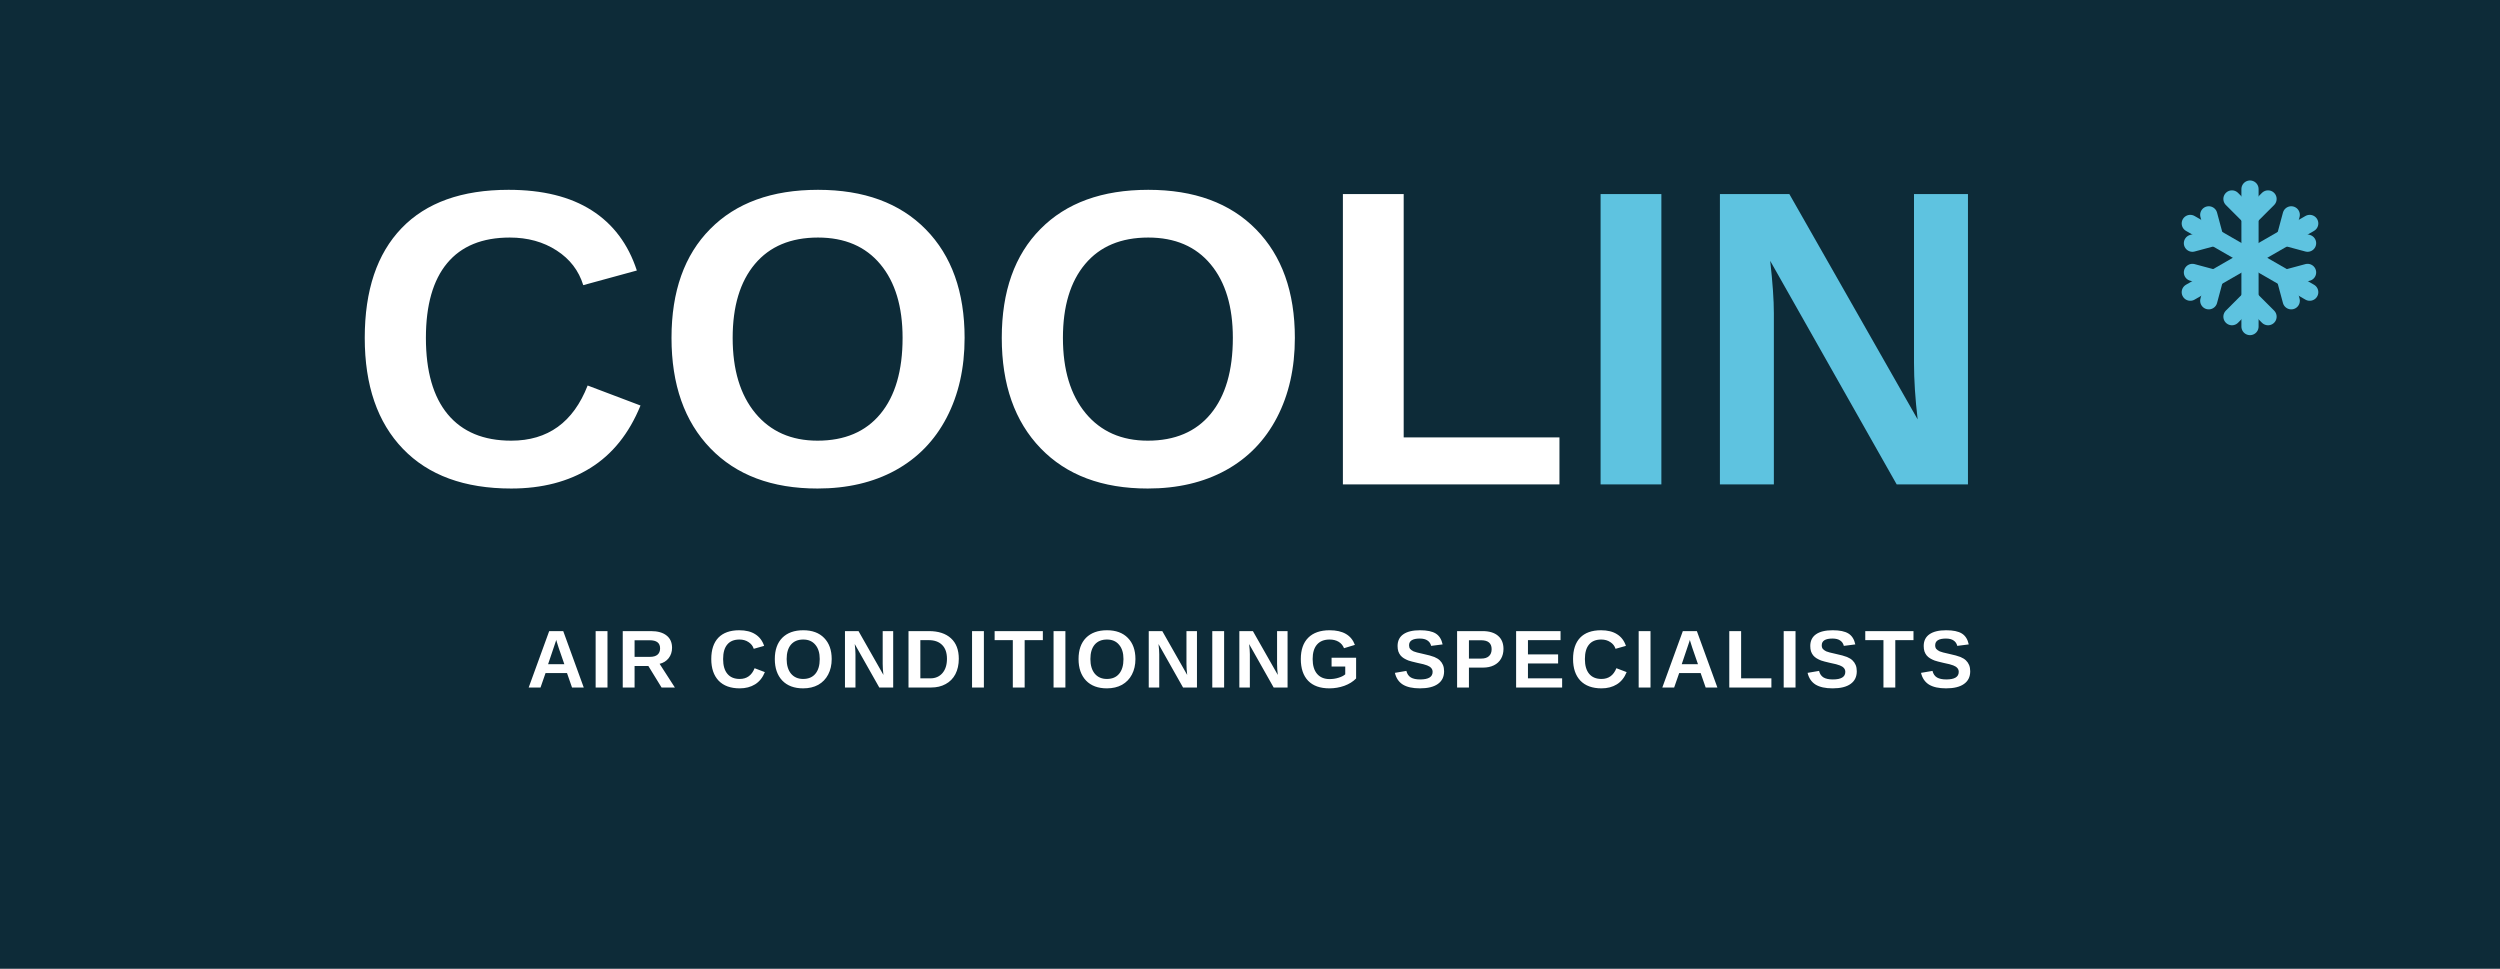
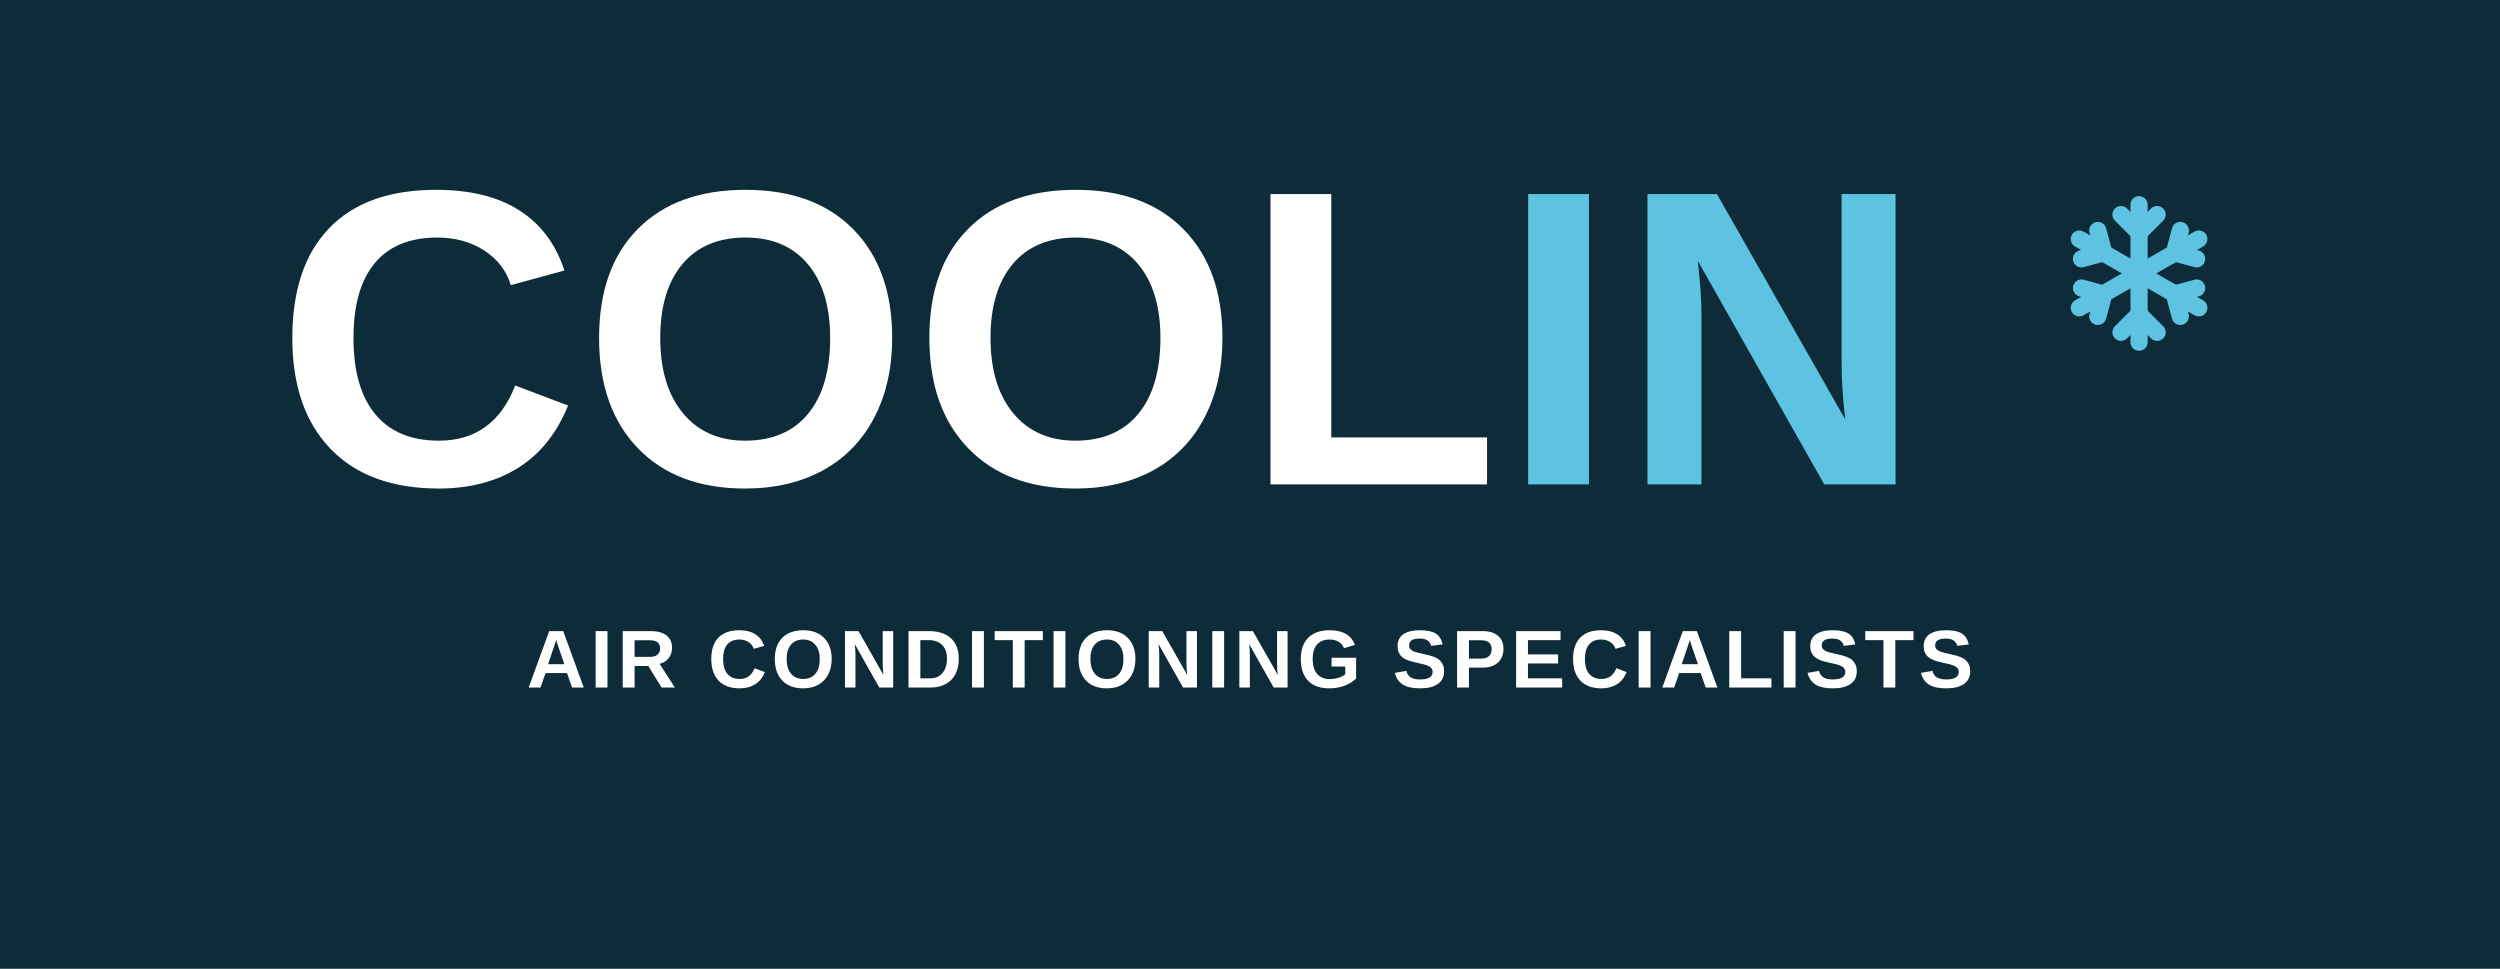
<svg xmlns="http://www.w3.org/2000/svg" width="320" height="124" viewBox="0 0 320 124">
  <rect width="320" height="124" fill="#0D2B38" />
-   <g>
-     <text x="150" y="62" text-anchor="middle" font-family="Archivo, 'Archivo Black', 'Helvetica Neue', Arial, sans-serif" font-size="54" font-weight="800" letter-spacing="0.27" fill="#FFFFFF">COOL<tspan fill="#5EC3E0">IN</tspan>
-     </text>
-     <g transform="translate(288 33) scale(0.55)">
-       <g stroke="#5EC3E0" stroke-width="4" stroke-linecap="round" fill="none">
-         <path d="M0-16V16" />
-         <path d="M-13.9-8L13.9 8" />
-         <path d="M13.9-8L-13.9 8" />
-         <path d="M0-9.5l-4.2-4.2M0-9.5l4.2-4.2M0 9.5l-4.2 4.2M0 9.5l4.2 4.2" />
-         <path d="M8.2 4.8l5.2-1.4M8.2 4.8l1.4 5.2M-8.2-4.8l-5.2 1.4M-8.2-4.8l-1.4-5.2" />
-         <path d="M8.2-4.8l5.2 1.4M8.2-4.8l1.4-5.2M-8.2 4.8l-5.2-1.4M-8.2 4.8l-1.4 5.2" />
-       </g>
+   <text x="35.2" y="62" font-family="Archivo, 'Archivo Black', 'Helvetica Neue', Arial, sans-serif" font-size="54" font-weight="800" letter-spacing="0.27" textLength="223.6" lengthAdjust="spacingAndGlyphs" fill="#FFFFFF">COOL<tspan fill="#5EC3E0">IN</tspan>
+   </text>
+   <g transform="translate(273.8 35) scale(0.55)">
+     <g stroke="#5EC3E0" stroke-width="4" stroke-linecap="round" fill="none">
+       <path d="M0-16V16" />
+       <path d="M-13.9-8L13.9 8" />
+       <path d="M13.9-8L-13.9 8" />
+       <path d="M0-9.5l-4.2-4.2M0-9.5l4.2-4.2M0 9.5l-4.2 4.2M0 9.5l4.2 4.2" />
+       <path d="M8.2 4.8l5.2-1.4M8.2 4.8l1.4 5.2M-8.2-4.8l-5.2 1.4M-8.2-4.8l-1.4-5.2" />
+       <path d="M8.2-4.8l5.2 1.4M8.2-4.8l1.4-5.2M-8.2 4.8l-5.2-1.4M-8.2 4.8l-1.4 5.2" />
    </g>
-     <text x="160" y="88" text-anchor="middle" font-family="Archivo, 'Archivo Black', 'Helvetica Neue', Arial, sans-serif" font-size="10.5" font-weight="700" letter-spacing="0.55" fill="#FFFFFF">AIR CONDITIONING SPECIALISTS</text>
  </g>
+   <text x="160" y="88" text-anchor="middle" font-family="Archivo, 'Archivo Black', 'Helvetica Neue', Arial, sans-serif" font-size="10.5" font-weight="700" letter-spacing="0.55" textLength="189" lengthAdjust="spacingAndGlyphs" fill="#FFFFFF">AIR CONDITIONING SPECIALISTS</text>
</svg>
